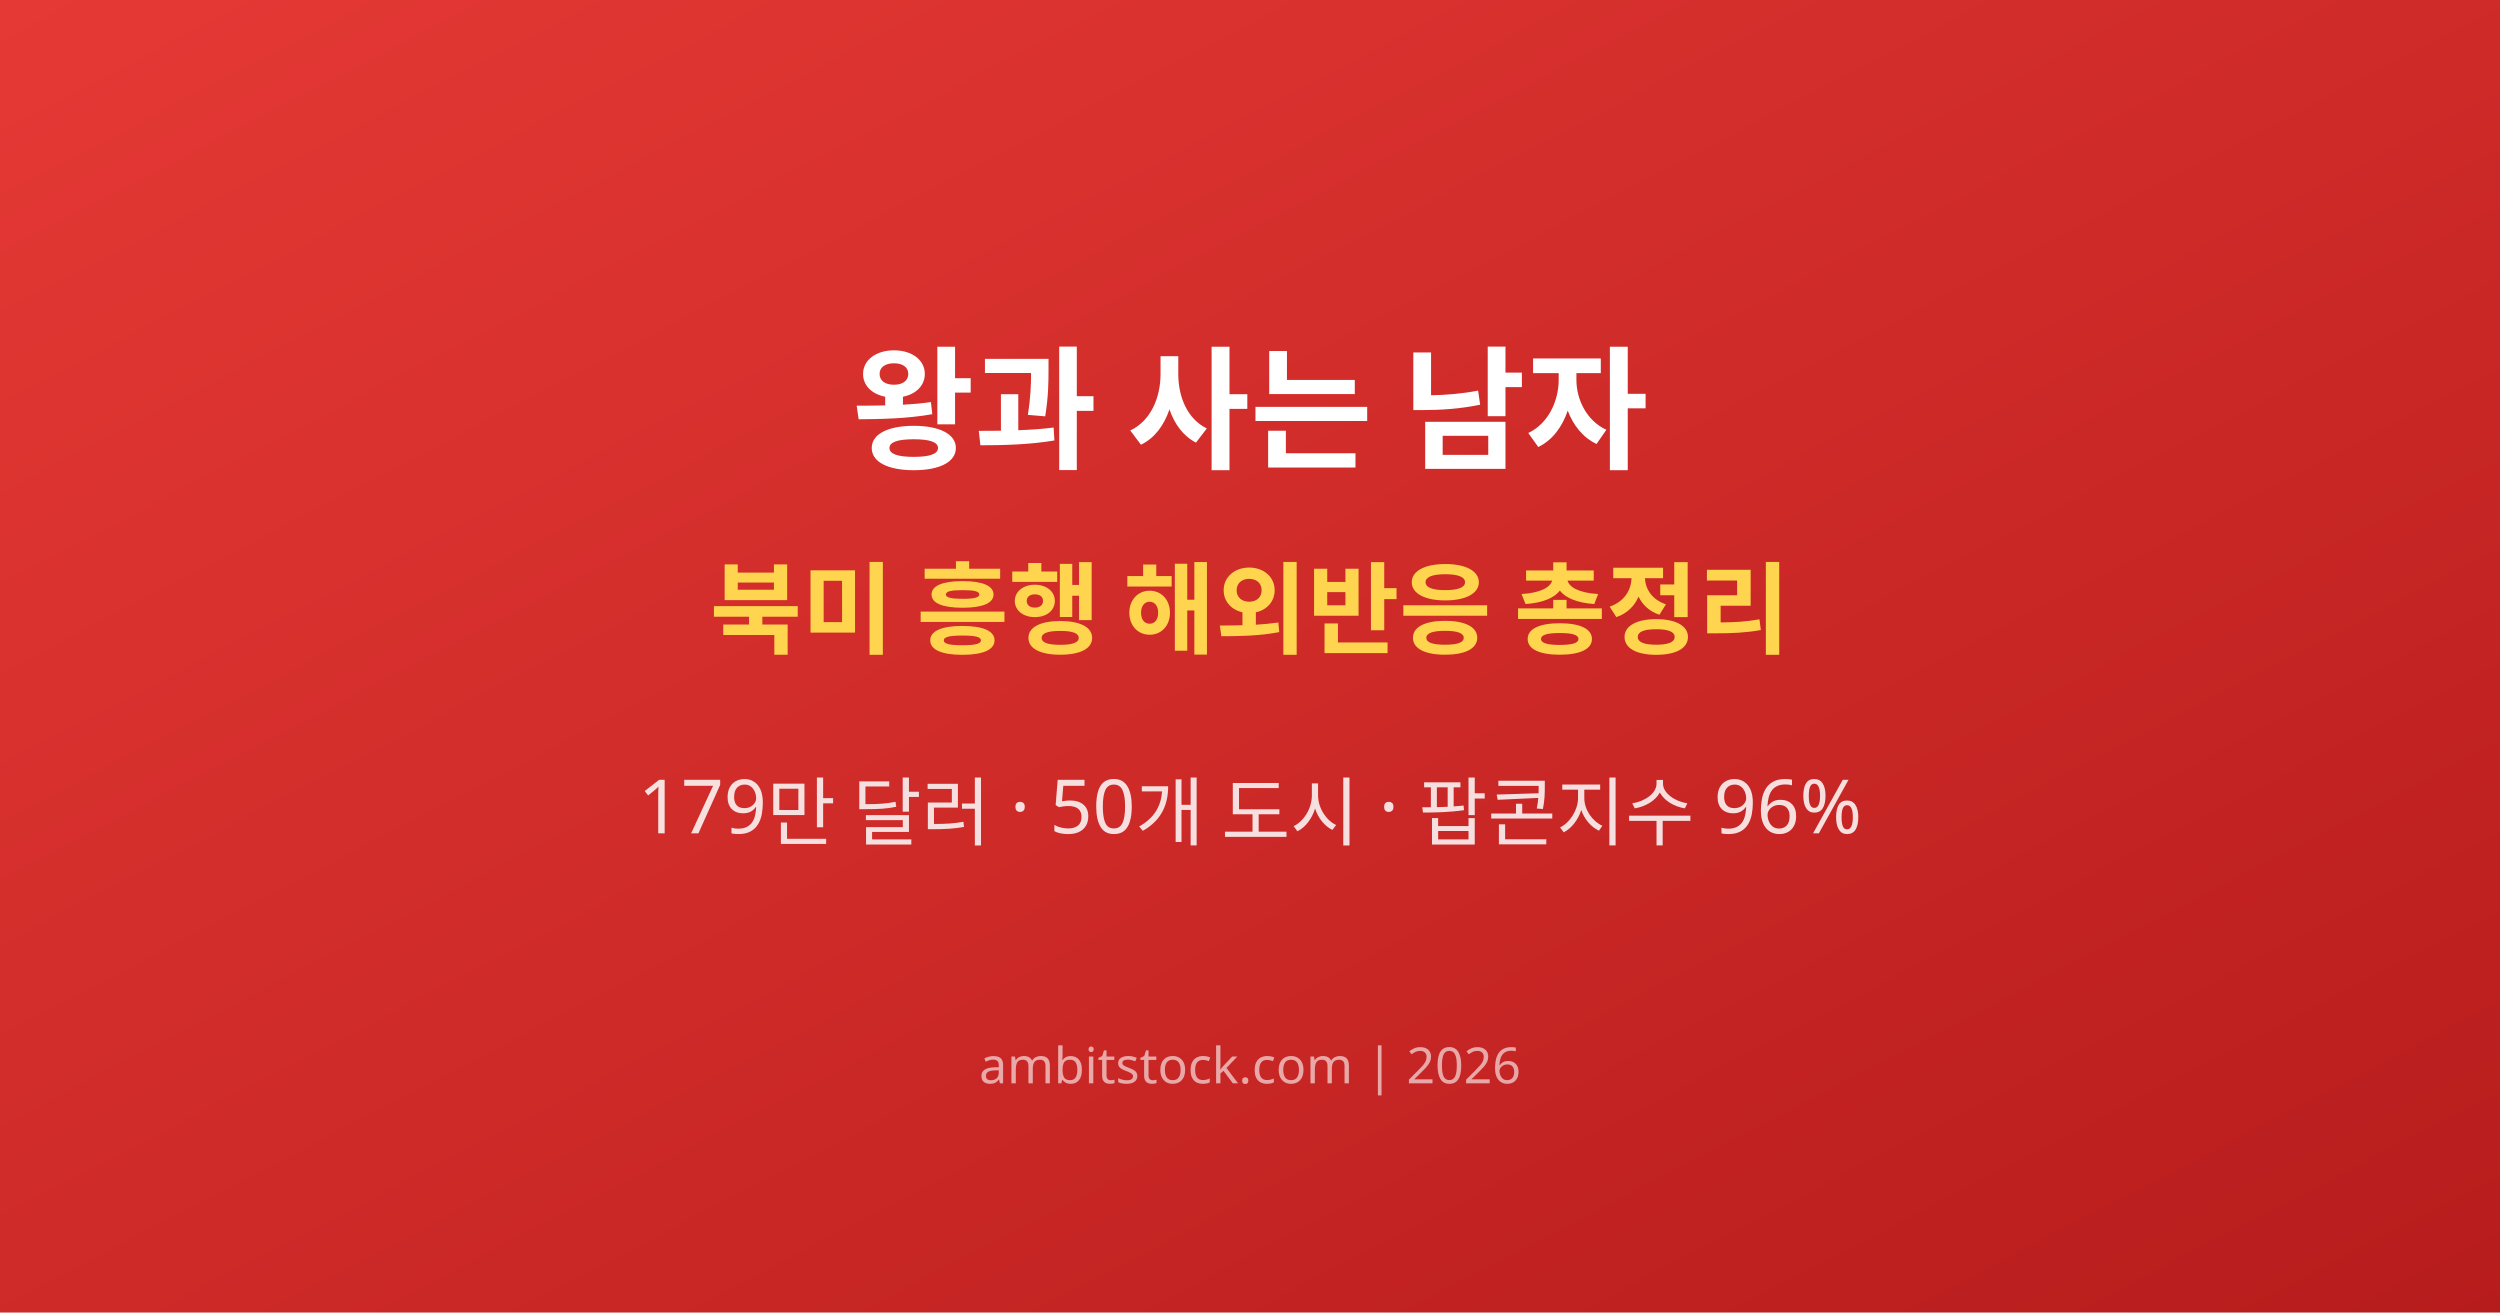
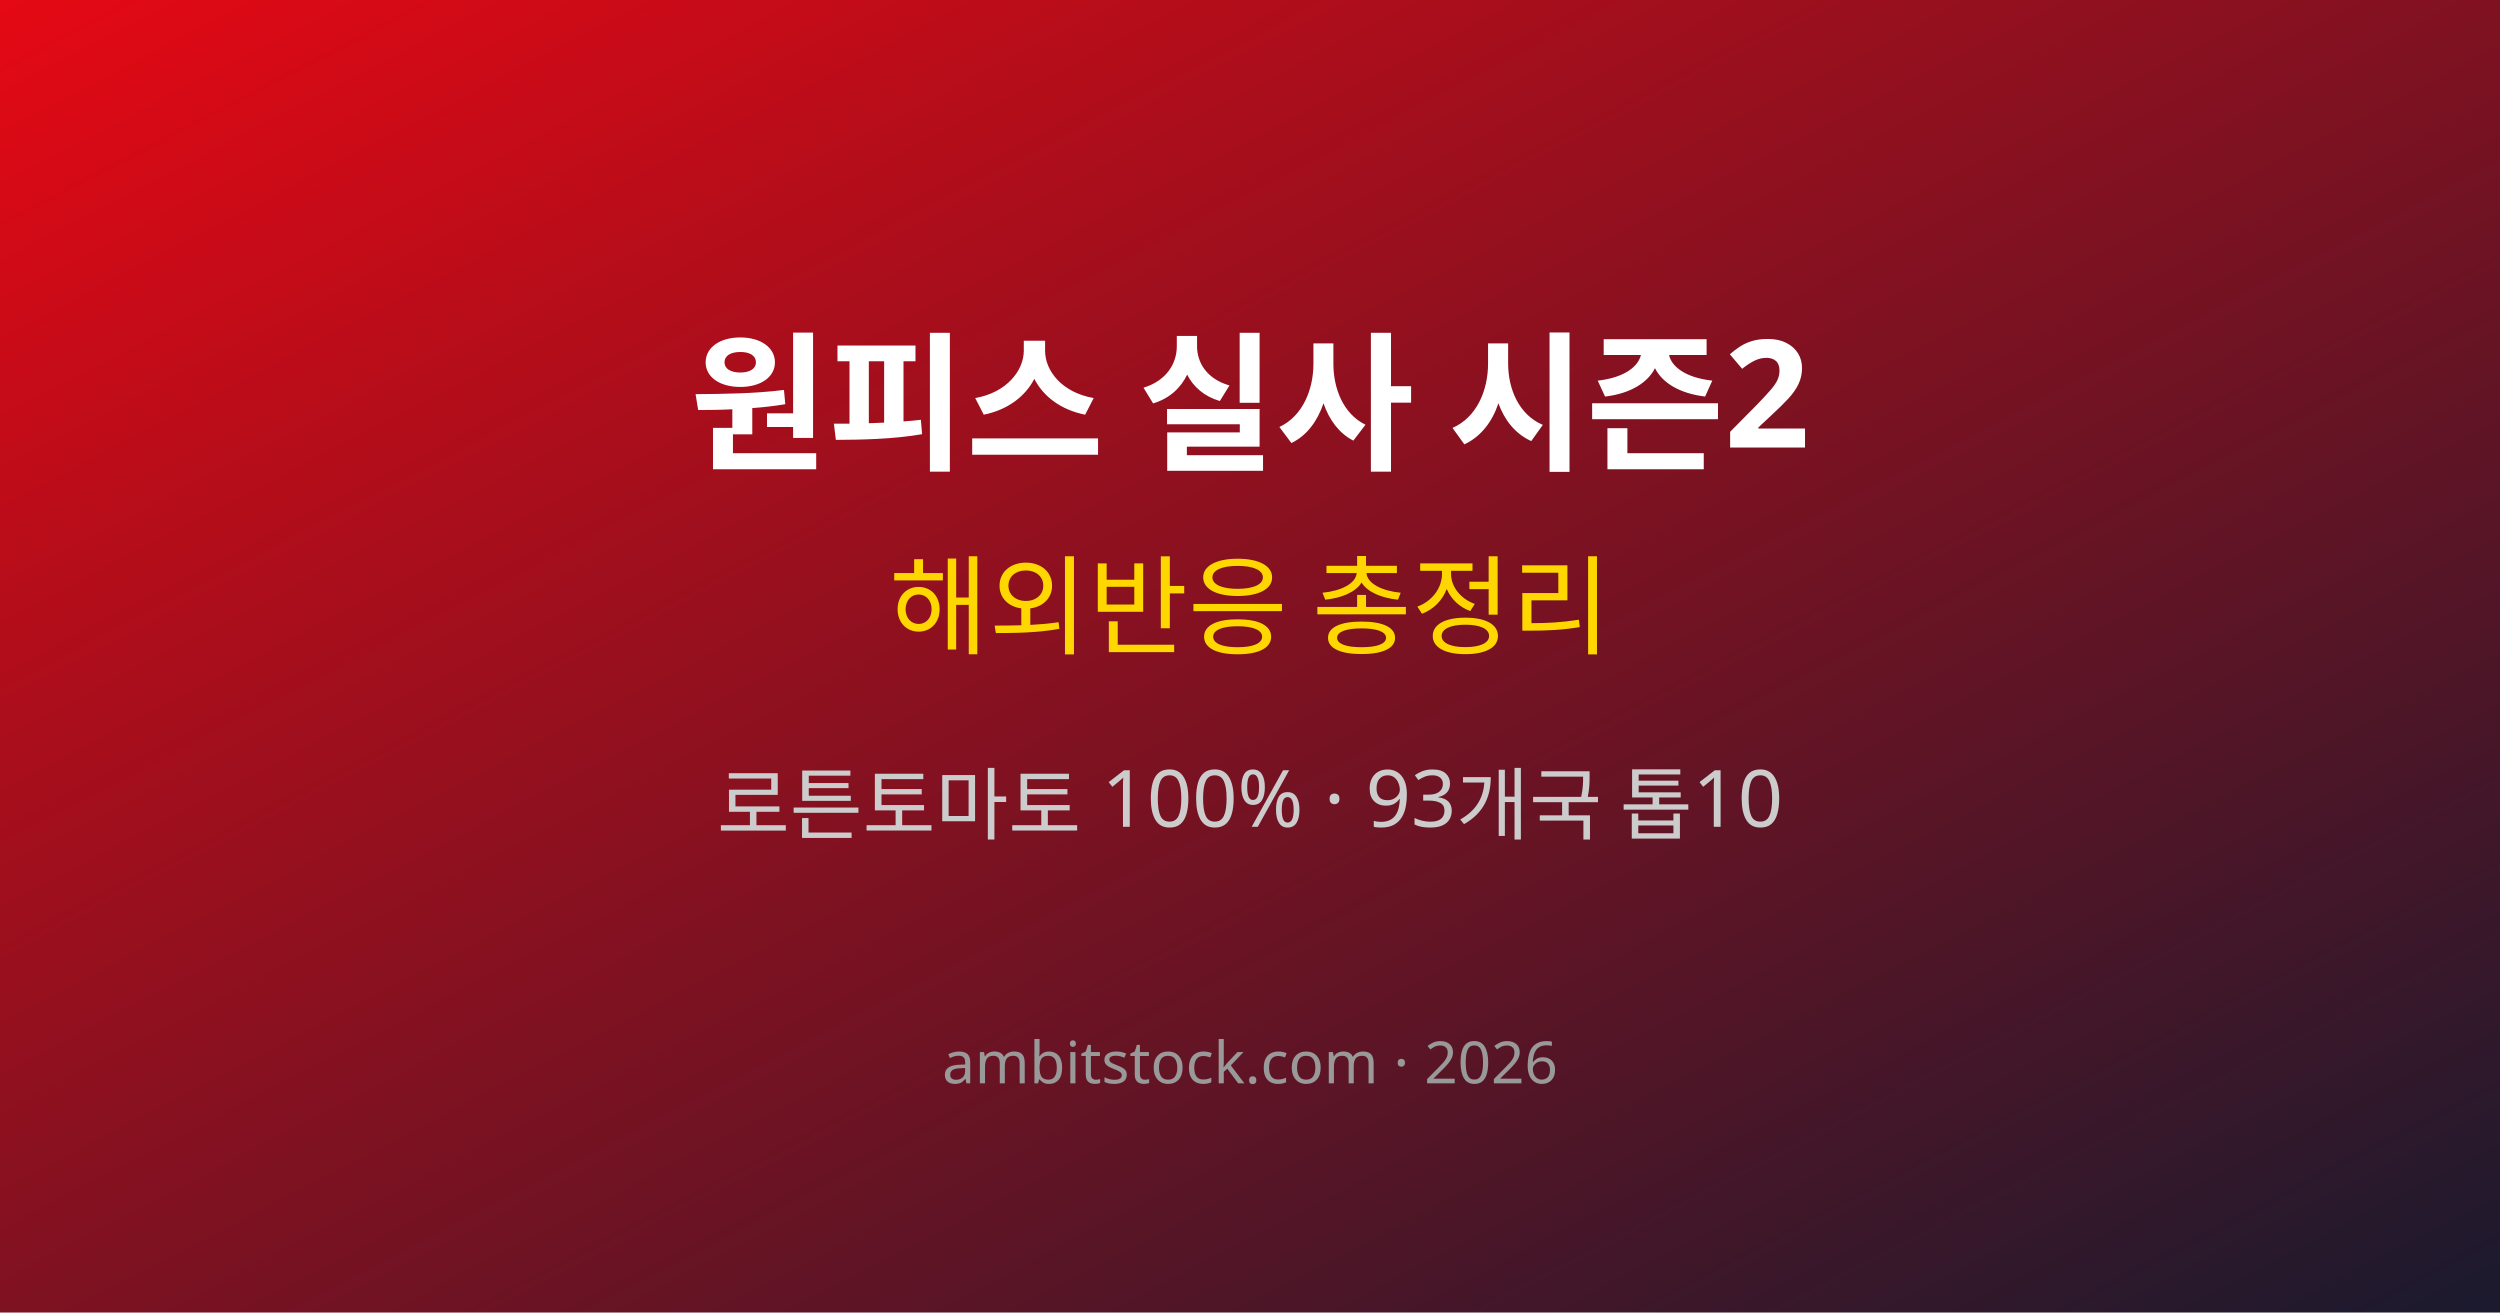
<svg xmlns="http://www.w3.org/2000/svg" width="1200" height="630" viewBox="0 0 1200 630">
  <defs>
-     <linearGradient id="bg" x1="0%" y1="0%" x2="100%" y2="100%">
-       <stop offset="0%" style="stop-color:#e53935" />
-       <stop offset="100%" style="stop-color:#b71c1c" />
+     <linearGradient id="bg556" x1="0%" y1="0%" x2="100%" y2="100%">
+       <stop offset="0%" style="stop-color:#e50914" />
+       <stop offset="100%" style="stop-color:#1a1a2e" />
    </linearGradient>
  </defs>
-   <rect width="1200" height="630" fill="url(#bg)" />
-   <text x="600" y="220" text-anchor="middle" font-family="'Noto Sans KR', sans-serif" font-size="64" font-weight="900" fill="#ffffff">왕과 사는 남자</text>
-   <text x="600" y="310" text-anchor="middle" font-family="'Noto Sans KR', sans-serif" font-size="48" font-weight="700" fill="#FFD54F">북미 흥행 해외반응 총정리</text>
-   <text x="600" y="400" text-anchor="middle" font-family="'Noto Sans KR', sans-serif" font-size="36" font-weight="400" fill="rgba(255,255,255,0.85)">179만 달러 · 50개 도시 · 팝콘지수 96%</text>
-   <text x="600" y="520" text-anchor="middle" font-family="'Noto Sans KR', sans-serif" font-size="24" font-weight="400" fill="rgba(255,255,255,0.6)">ambitstock.com | 2026</text>
+   <rect width="1200" height="630" fill="url(#bg556)" />
+   <text x="600" y="220" text-anchor="middle" font-family="sans-serif" font-size="72" font-weight="bold" fill="#ffffff">원피스 실사 시즌2</text>
+   <text x="600" y="310" text-anchor="middle" font-family="sans-serif" font-size="52" fill="#FFD700">해외반응 총정리</text>
+   <text x="600" y="400" text-anchor="middle" font-family="sans-serif" font-size="38" fill="#cccccc">로튼토마토 100% · 93개국 톱10</text>
+   <text x="600" y="520" text-anchor="middle" font-family="sans-serif" font-size="28" fill="#999999">ambitstock.com · 2026</text>
</svg>
